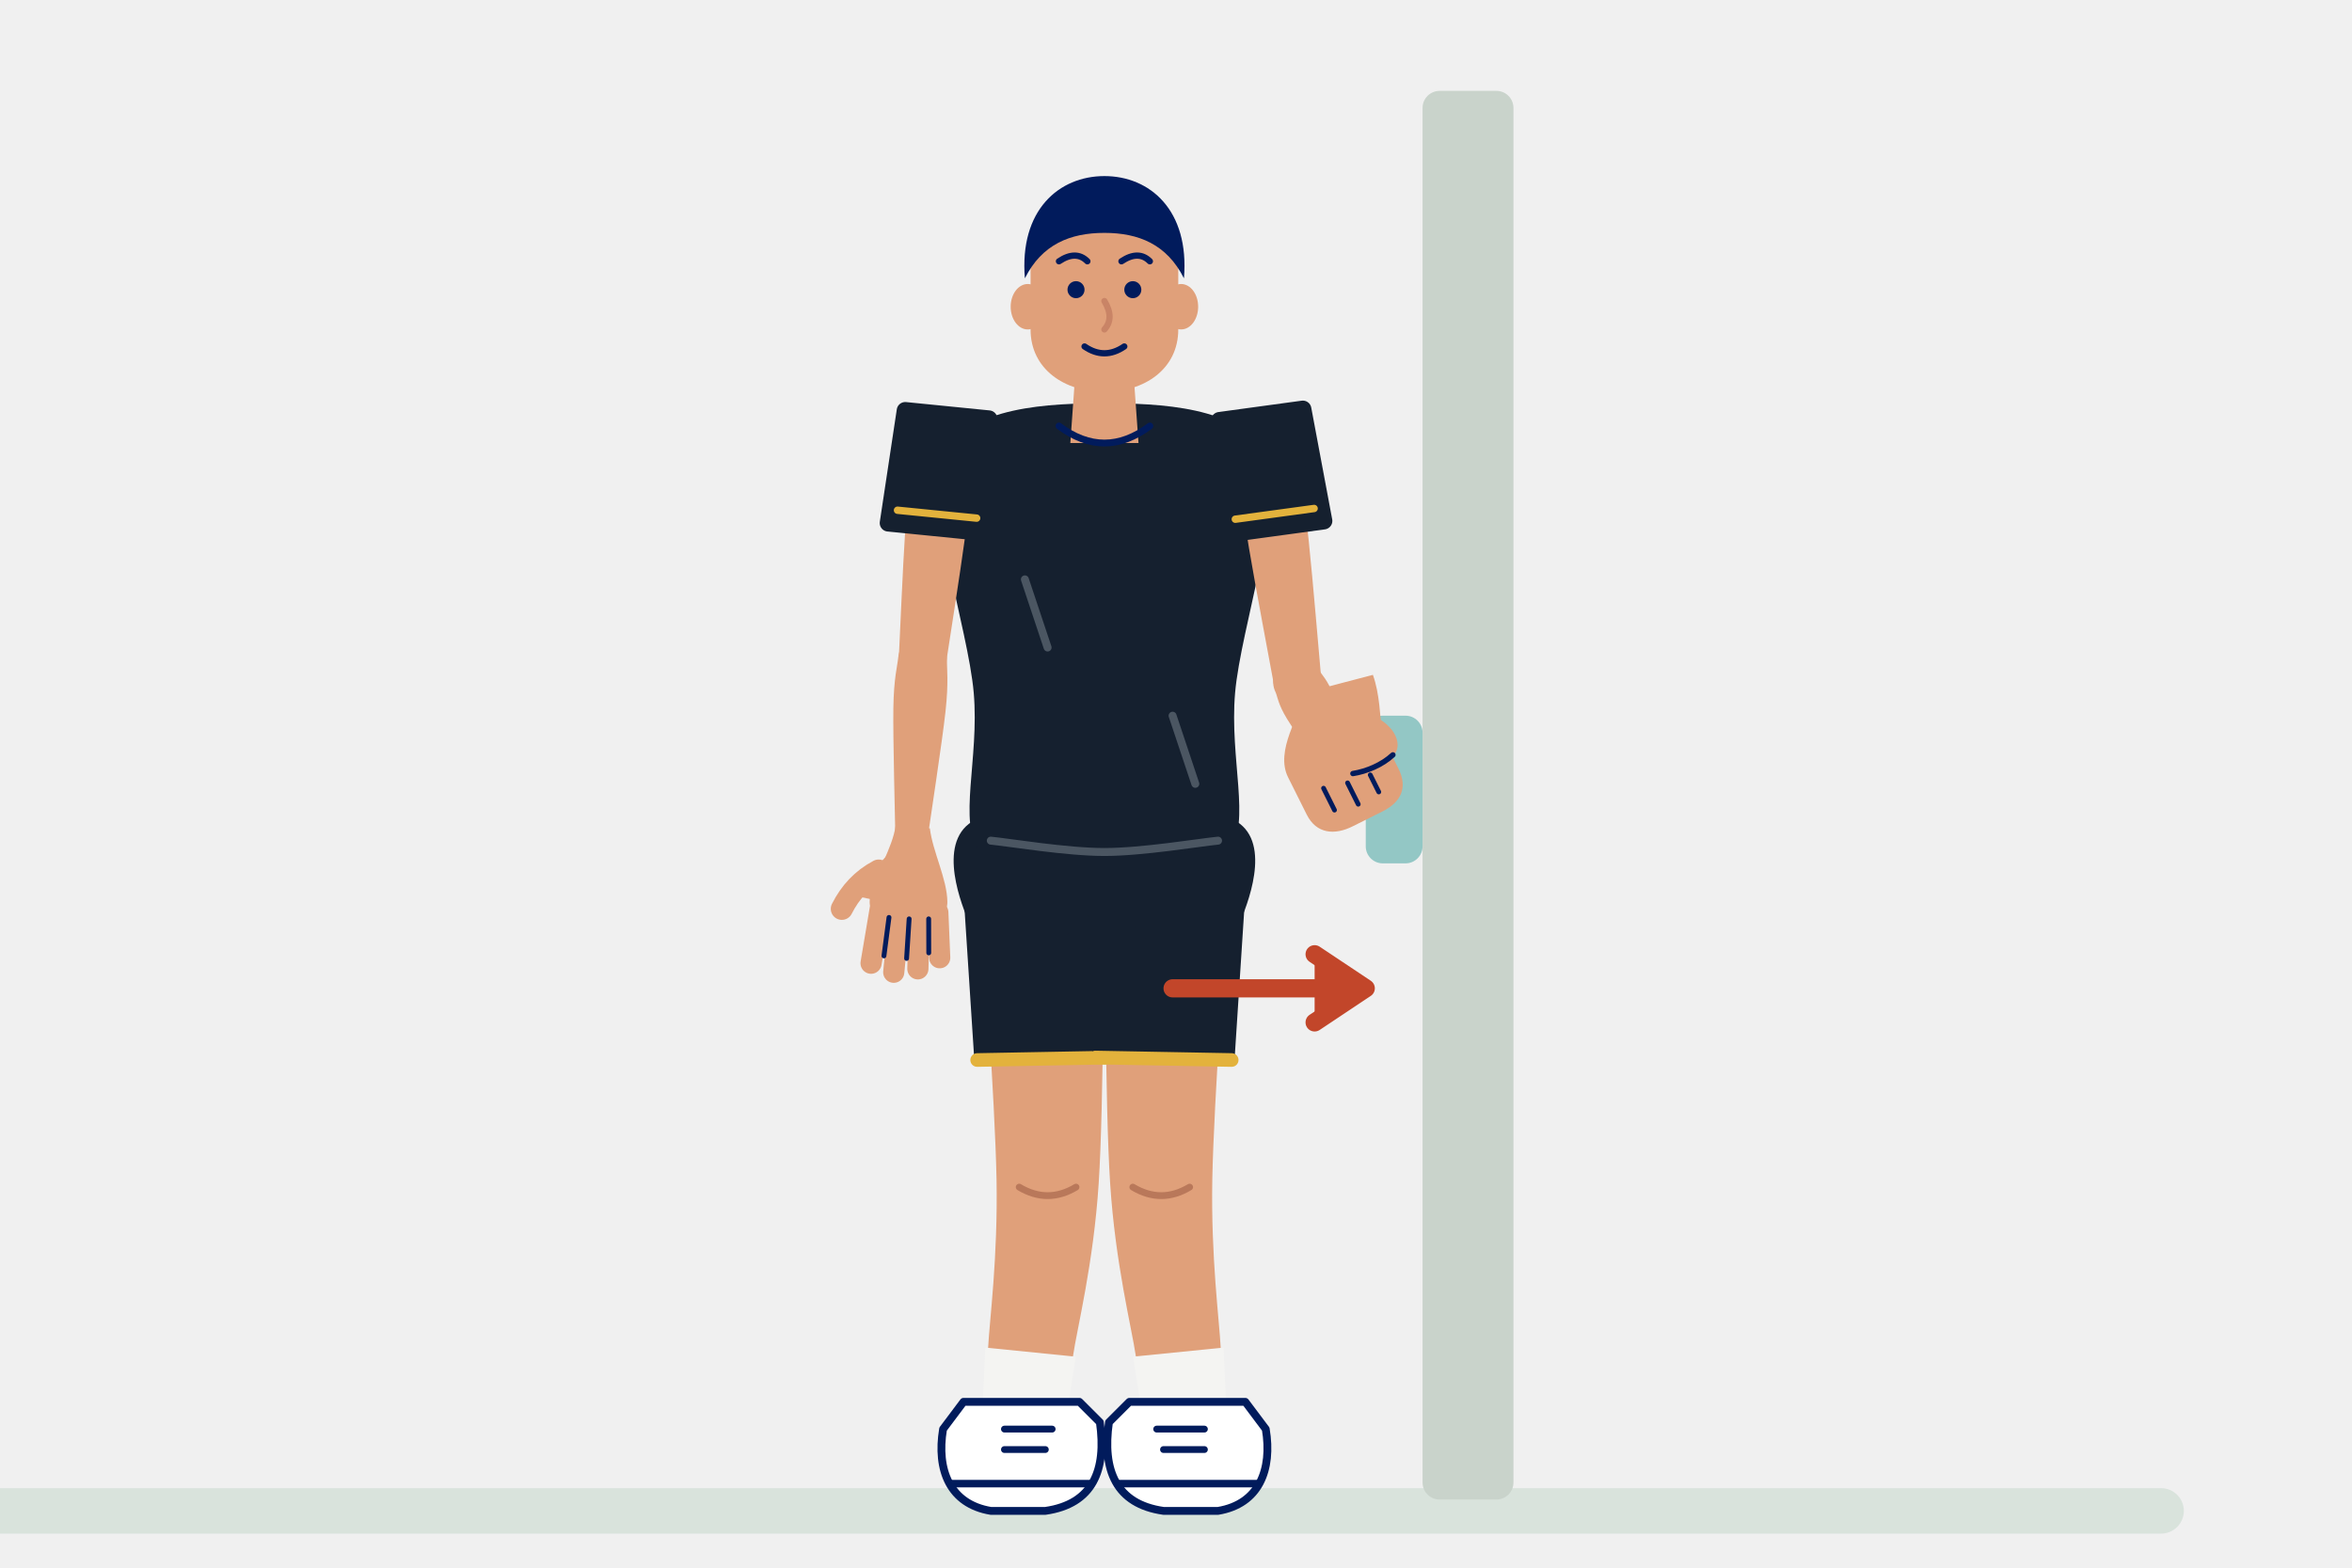
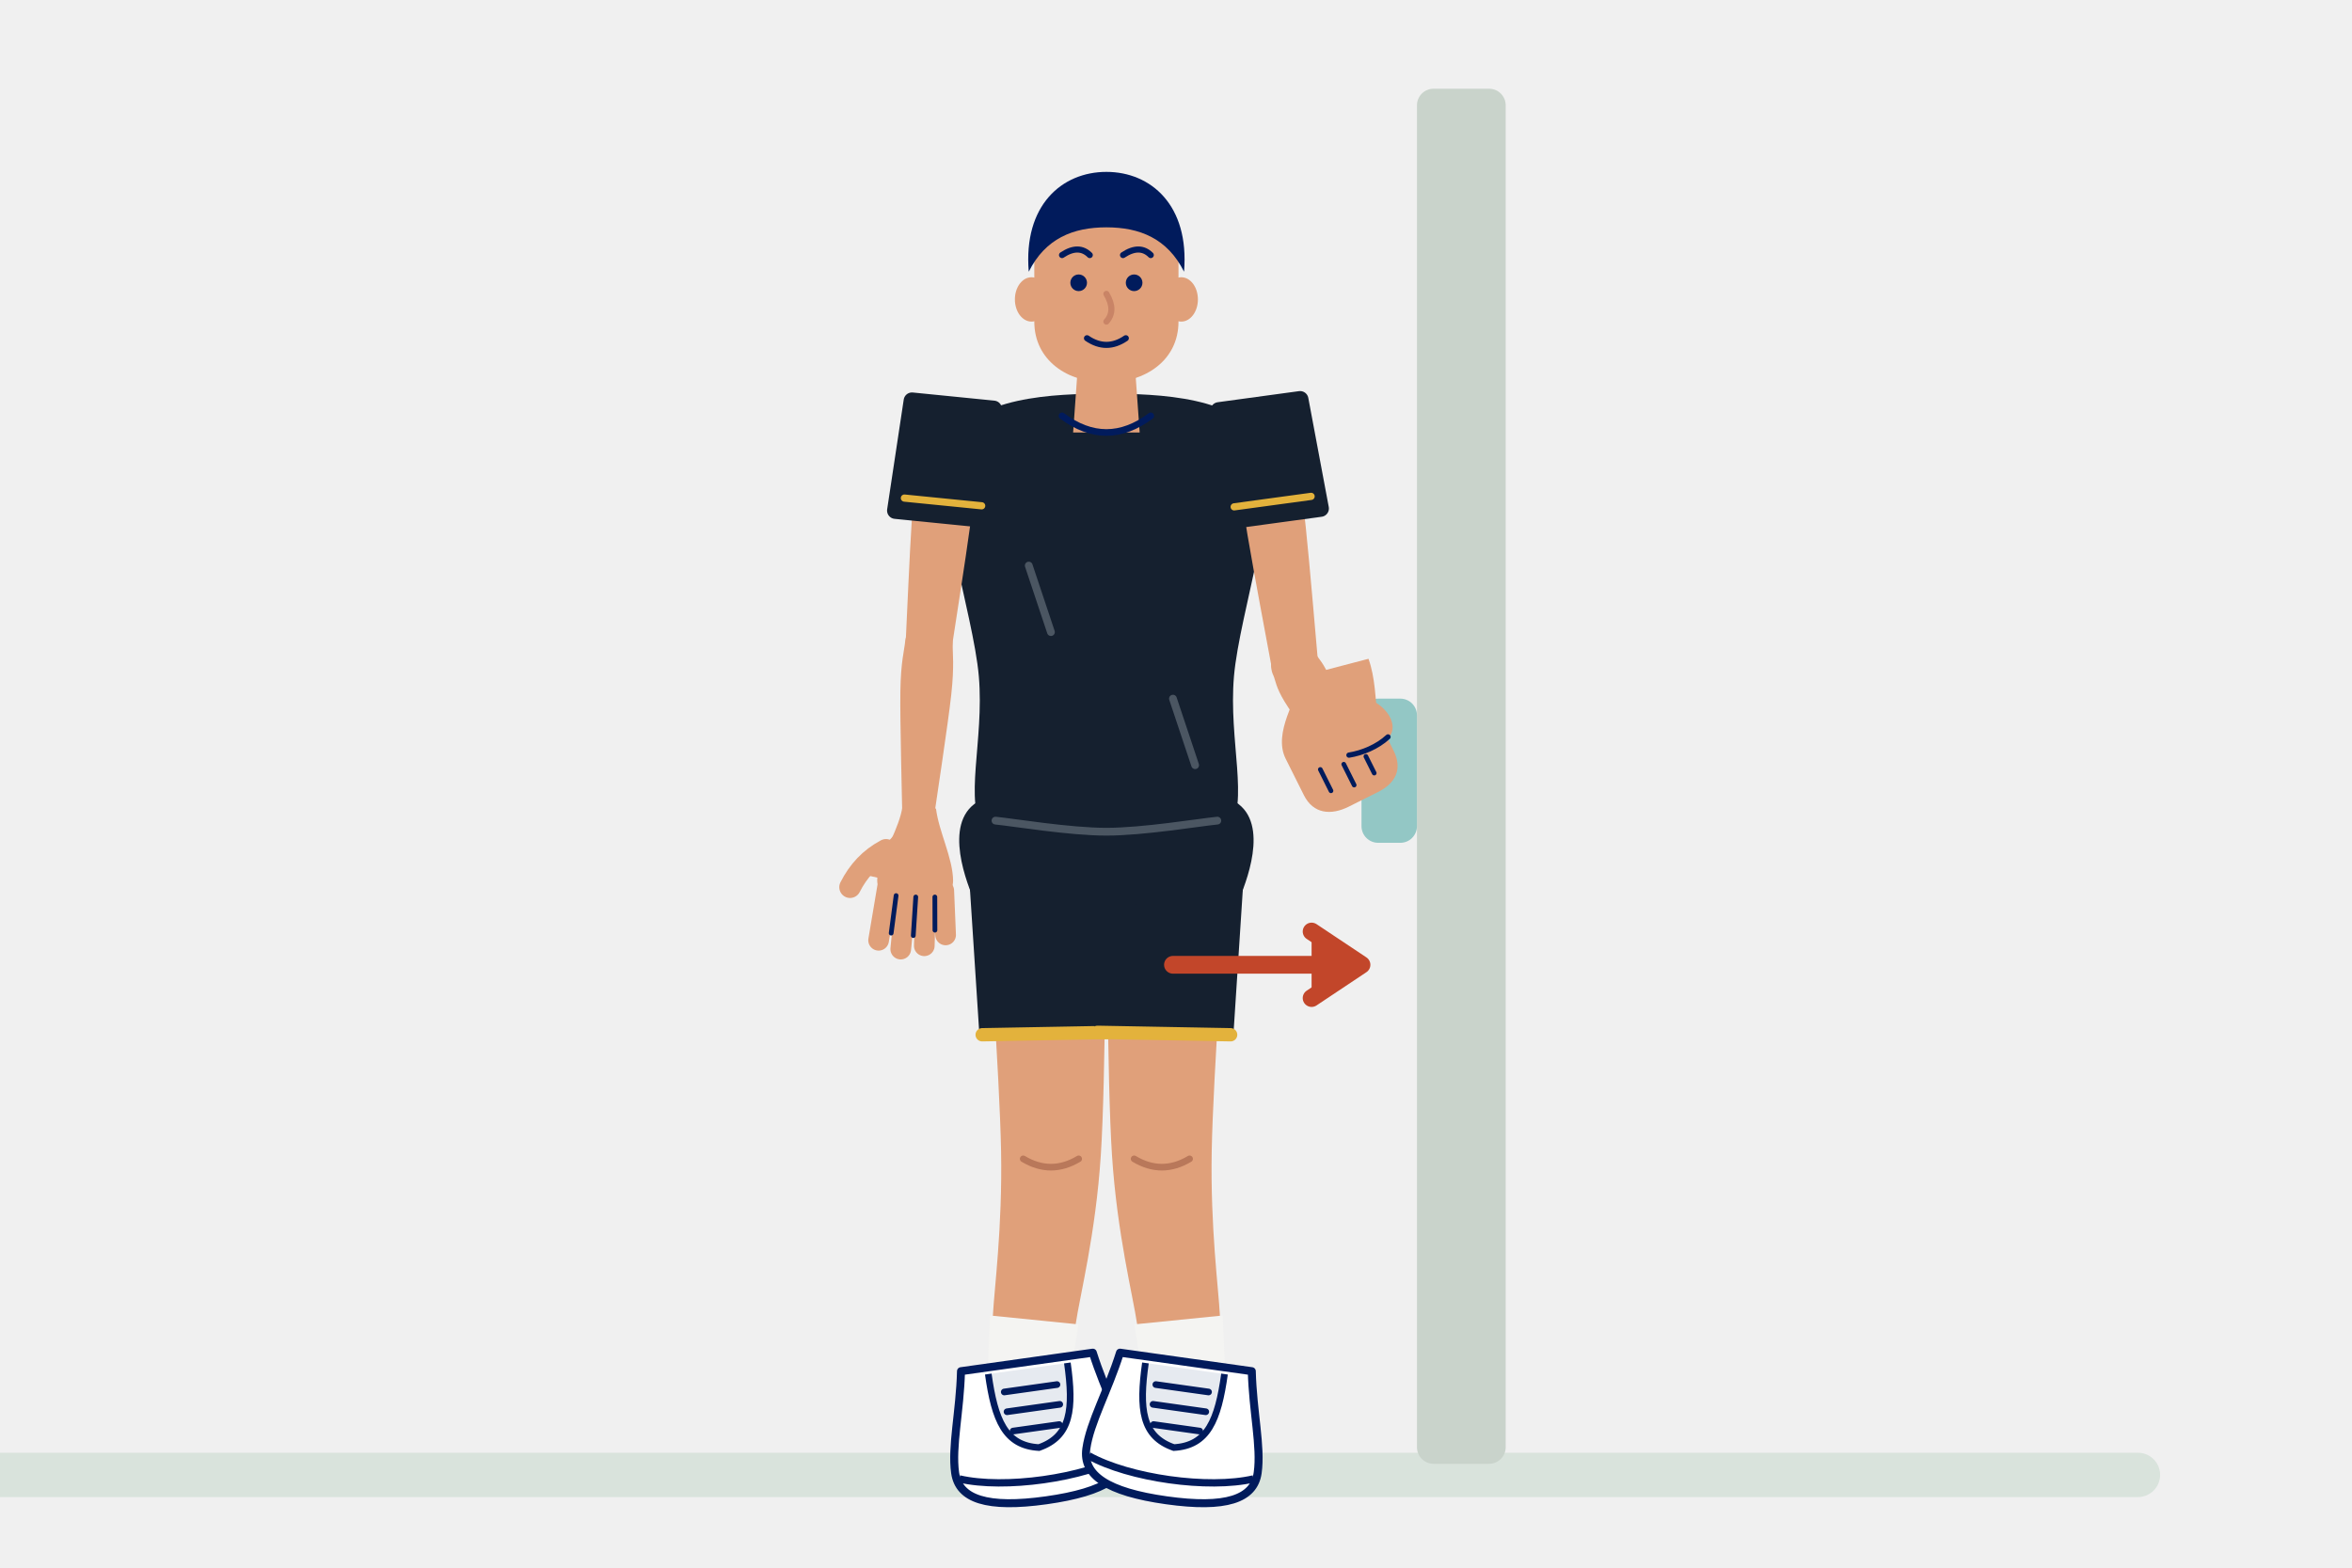
- <svg xmlns="http://www.w3.org/2000/svg" viewBox="55.6 24.0 414.0 276.0" role="img" aria-label="External Rotation, press gently, hold 5 seconds">
+ <svg xmlns="http://www.w3.org/2000/svg" viewBox="50.5 24.0 424.1 282.7" role="img" aria-label="External Rotation, press gently, hold 5 seconds">
  <rect x="40" y="286" width="400" height="8" rx="4" fill="#d9e3dc" />
  <rect x="306" y="40" width="16" height="248" rx="3" fill="#c9d3cb" />
  <rect x="296" y="150" width="10" height="26" rx="3" fill="#93c7c5" />
  <path d="M243.56 271.75 C243.79 270.27 244.72 264.33 244.96 262.85 L229.03 261.25 C228.97 262.75 228.7 268.76 228.64 270.26 Z" fill="#f4f4f2" />
  <path d="M228 178.2 C228.5 187.11 230.75 217.78 231.01 231.63 C231.26 245.48 229.78 256.36 229.53 261.3 L244.46 262.8 C245.21 257.72 248.07 246.53 248.99 232.37 C249.92 218.2 249.83 186.89 250 177.8 A11 11 0 0 0 228 178.2 Z" fill="#e0a07a" />
  <path d="M235 233 q5 3 10 0" fill="none" stroke="#b9785a" stroke-width="1.2" stroke-linecap="round" stroke-linejoin="round" />
  <path d="M225 178.26 C225.35 183.65 226.75 205.24 227.1 210.63 L252.1 210.17 C252.25 204.76 252.85 183.15 253 177.74 A14 14 0 0 0 225 178.26 Z" fill="#15202f" />
  <path d="M227.6 210.62 L251.6 210.18" fill="none" stroke="#e3b23c" stroke-width="2.4" stroke-linecap="round" stroke-linejoin="round" />
-   <g transform="translate(236 272) scale(-1.2 1.2)">
-     <path d="M-11 2 C-12 9 -10 14 -3 15 L5 15 C11 14 13 9 12 3 L9 -1 L-8 -1 Z" fill="#FFFFFF" stroke="#011B5C" stroke-width="1.15" stroke-linejoin="round" />
-     <path d="M-10 11 H11" fill="none" stroke="#011B5C" stroke-width="1.1" />
-     <path d="M-4 3 h7 M-3 6 h6" stroke="#011B5C" stroke-width="1" stroke-linecap="round" />
+   <g transform="translate(236 272) rotate(-8) scale(-1.2 1.2)">
+     <path d="M-10 -2 C-11 4 -13 9 -13 13 C-13 17 -9 19 0 19 C9 19 13 17 13 13 C13 9 11 4 10 -2 Z" fill="#FFFFFF" stroke="#011B5C" stroke-width="1.2" stroke-linejoin="round" />
+     <path d="M-12.5 14 C-6 16.5 6 16.5 12.5 14" fill="none" stroke="#011B5C" stroke-width="1.1" />
+     <path d="M-6 -1 C-6 6 -5 10 0 11 C5 10 6 6 6 -1" fill="#e6eaf0" stroke="#011B5C" stroke-width="1" />
+     <path d="M-4 2 h8 M-4 5 h8 M-3.5 8 h7" stroke="#011B5C" stroke-width="1" stroke-linecap="round" />
  </g>
  <path d="M271.36 270.26 C271.3 268.76 271.03 262.75 270.97 261.25 L255.04 262.85 C255.28 264.33 256.21 270.27 256.44 271.75 Z" fill="#f4f4f2" />
  <path d="M250 177.8 C250.17 186.89 250.08 218.2 251.01 232.37 C251.93 246.53 254.79 257.72 255.54 262.8 L270.47 261.3 C270.22 256.36 268.74 245.48 268.99 231.63 C269.25 217.78 271.5 187.11 272 178.2 A11 11 0 0 0 250 177.8 Z" fill="#e0a07a" />
  <path d="M255 233 q5 3 10 0" fill="none" stroke="#b9785a" stroke-width="1.2" stroke-linecap="round" stroke-linejoin="round" />
  <path d="M247 177.74 C247.15 183.15 247.75 204.76 247.9 210.17 L272.9 210.63 C273.25 205.24 274.65 183.65 275 178.26 A14 14 0 0 0 247 177.74 Z" fill="#15202f" />
  <path d="M248.4 210.18 L272.4 210.62" fill="none" stroke="#e3b23c" stroke-width="2.4" stroke-linecap="round" stroke-linejoin="round" />
-   <g transform="translate(264 272) scale(1.2 1.2)">
-     <path d="M-11 2 C-12 9 -10 14 -3 15 L5 15 C11 14 13 9 12 3 L9 -1 L-8 -1 Z" fill="#FFFFFF" stroke="#011B5C" stroke-width="1.15" stroke-linejoin="round" />
-     <path d="M-10 11 H11" fill="none" stroke="#011B5C" stroke-width="1.1" />
-     <path d="M-4 3 h7 M-3 6 h6" stroke="#011B5C" stroke-width="1" stroke-linecap="round" />
+   <g transform="translate(264 272) rotate(8) scale(1.2 1.2)">
+     <path d="M-10 -2 C-11 4 -13 9 -13 13 C-13 17 -9 19 0 19 C9 19 13 17 13 13 C13 9 11 4 10 -2 Z" fill="#FFFFFF" stroke="#011B5C" stroke-width="1.2" stroke-linejoin="round" />
+     <path d="M-12.5 14 C-6 16.5 6 16.5 12.5 14" fill="none" stroke="#011B5C" stroke-width="1.1" />
+     <path d="M-6 -1 C-6 6 -5 10 0 11 C5 10 6 6 6 -1" fill="#e6eaf0" stroke="#011B5C" stroke-width="1" />
+     <path d="M-4 2 h8 M-4 5 h8 M-3.5 8 h7" stroke="#011B5C" stroke-width="1" stroke-linecap="round" />
  </g>
  <path d="M228 168 C235.67 165 264.33 165 272 168 C279.67 171 275.67 182 274 186 C272.33 190 266 192.33 262 192 C258 191.67 254 184 250 184 C246 184 242 191.67 238 192 C234 192.33 227.67 190 226 186 C224.33 182 220.33 171 228 168 Z" fill="#15202f" />
  <path d="M228 174 C224.17 168.67 228 157.67 227 146 C226 134.33 218.17 112.5 222 104 C225.83 95.5 240.67 95 250 95 C259.33 95 274.17 95.5 278 104 C281.83 112.5 274 134.33 273 146 C272 157.67 275.83 168.67 272 174 C268.17 179.33 257.33 178 250 178 C242.67 178 231.83 179.33 228 174 Z" fill="#15202f" />
  <path d="M230 172 C233.33 172.33 243.33 174 250 174 C256.67 174 266.67 172.33 270 172" fill="none" stroke="#4b5662" stroke-width="1.4" stroke-linecap="round" stroke-linejoin="round" />
  <path d="M236 126 C236.67 128 239.33 136 240 138" fill="none" stroke="#4b5662" stroke-width="1.4" stroke-linecap="round" stroke-linejoin="round" />
  <path d="M262 150 C262.67 152 265.33 160 266 162" fill="none" stroke="#4b5662" stroke-width="1.4" stroke-linecap="round" stroke-linejoin="round" />
  <path d="M244 102 L256 102 L255 88 L245 88 Z" fill="#e0a07a" />
  <path d="M242 99 q8 6 16 0" fill="none" stroke="#011B5C" stroke-width="1.2" stroke-linecap="round" stroke-linejoin="round" />
  <g transform="translate(250 76) rotate(0)">
    <ellipse cx="-13.5" cy="2" rx="3" ry="4" fill="#e0a07a" />
    <ellipse cx="13.5" cy="2" rx="3" ry="4" fill="#e0a07a" />
    <path d="M-13 -6 C-13 -16 -7 -19 0 -19 C7 -19 13 -16 13 -6 L13 6 C13 13 7 17 0 17 C-7 17 -13 13 -13 6 Z" fill="#e0a07a" />
    <path d="M-14 -3 C-15 -15 -8 -21 0 -21 C8 -21 15 -15 14 -3 C11 -9 6 -11 0 -11 C-6 -11 -11 -9 -14 -3 Z" fill="#011B5C" />
    <circle cx="-5" cy="-1" r="1.5" fill="#011B5C" />
    <circle cx="5" cy="-1" r="1.5" fill="#011B5C" />
    <path d="M-8 -6 q3 -2 5 0 M3 -6 q3 -2 5 0" fill="none" stroke="#011B5C" stroke-width="1.1" stroke-linecap="round" stroke-linejoin="round" />
    <path d="M0 1 q1.8 3 0 5" fill="none" stroke="#c98466" stroke-width="1.1" stroke-linecap="round" stroke-linejoin="round" />
    <path d="M-3.5 9 q3.5 2.4 7 0" fill="none" stroke="#011B5C" stroke-width="1.1" stroke-linecap="round" stroke-linejoin="round" />
  </g>
  <path d="M213.71 139.73 C213.57 141.22 212.93 143.32 212.85 148.67 C212.77 154.02 213.15 167.97 213.21 171.83 L218.79 172.17 C219.33 168.35 221.45 154.56 222.03 149.25 C222.61 143.93 222.25 141.76 222.29 140.27 A4.3 4.3 0 0 0 213.71 139.73 Z" fill="#e0a07a" />
  <path d="M216.43 99.44 C216.18 102.45 215.36 110.78 214.93 117.47 C214.49 124.16 214.01 135.9 213.82 139.58 A4.2 4.2 0 0 0 222.18 140.42 C222.73 136.77 224.57 125.17 225.47 118.53 C226.37 111.88 227.22 103.55 227.57 100.56 Z" fill="#e0a07a" />
  <path d="M214.94 96.28 L211.95 116.08 L228.67 117.75 L229.66 97.75 Z" fill="#15202f" stroke="#15202f" stroke-width="3" stroke-linecap="round" stroke-linejoin="round" />
  <path d="M213.58 113.83 C215.9 114.06 225.19 114.99 227.51 115.22" fill="none" stroke="#e3b23c" stroke-width="1.3" stroke-linecap="round" stroke-linejoin="round" />
  <g transform="translate(216 172) rotate(183.58) scale(-1.08 1.08)">
    <path d="M-2.7 2.2 C-3 -1.4 -5.4 -5.6 -6.1 -9.4 C-6.4 -11.6 -5.4 -12.6 -3.6 -12.6 L3.8 -12.6 C5.6 -12.6 6.6 -11.4 6.5 -9.6 C6.2 -5.8 3.6 -1.6 2.9 2.2 Z" fill="#e0a07a" />
    <path d="M-4.35 -11.4 Q-4.87 -16.32 -5.29 -20.35" fill="none" stroke="#e0a07a" stroke-width="3.45" stroke-linecap="round" stroke-linejoin="round" />
    <path d="M-1.15 -11.4 Q-1.35 -17.01 -1.51 -21.59" fill="none" stroke="#e0a07a" stroke-width="3.45" stroke-linecap="round" stroke-linejoin="round" />
    <path d="M2.05 -11.4 Q2.23 -16.57 2.38 -20.79" fill="none" stroke="#e0a07a" stroke-width="3.45" stroke-linecap="round" stroke-linejoin="round" />
    <path d="M5.05 -11.4 Q5.48 -15.45 5.82 -18.76" fill="none" stroke="#e0a07a" stroke-width="3.45" stroke-linecap="round" stroke-linejoin="round" />
    <path d="M-5 -5.2 C-7.6 -6.8 -9.4 -9 -10.6 -11.8" fill="none" stroke="#e0a07a" stroke-width="3.6" stroke-linecap="round" stroke-linejoin="round" />
    <path d="M-3.6 -2.4 C-5.8 -5.2 -7.6 -7 -9.6 -9.4 L-5.6 -10 Z" fill="#e0a07a" />
    <path d="M-3.27 -19.03 L-2.84 -12.72" fill="none" stroke="#011B5C" stroke-width="0.79" stroke-linecap="round" stroke-linejoin="round" />
    <path d="M0.44 -19.21 L0.45 -12.75" fill="none" stroke="#011B5C" stroke-width="0.79" stroke-linecap="round" stroke-linejoin="round" />
    <path d="M3.99 -18.08 L3.63 -12.55" fill="none" stroke="#011B5C" stroke-width="0.79" stroke-linecap="round" stroke-linejoin="round" />
  </g>
  <path d="M280.15 145.92 C280.48 146.69 280.57 147.98 282.13 150.54 C283.68 153.09 288.27 159.47 289.5 161.25 L294.5 158.75 C293.81 156.69 291.46 149.2 290.35 146.42 C289.24 143.64 288.26 142.8 287.85 142.08 A4.3 4.3 0 0 0 280.15 145.92 Z" fill="#e0a07a" />
  <path d="M272.45 100.76 C272.95 104.05 274.22 113.21 275.45 120.52 C276.68 127.82 279.11 140.56 279.84 144.57 A4.2 4.2 0 0 0 288.16 143.43 C287.79 139.37 286.72 126.45 285.95 119.08 C285.18 111.72 283.95 102.55 283.55 99.24 Z" fill="#e0a07a" />
  <path d="M270.26 98.03 L271.97 117.98 L288.62 115.71 L284.93 96.03 Z" fill="#15202f" stroke="#15202f" stroke-width="3" stroke-linecap="round" stroke-linejoin="round" />
  <path d="M273.04 115.41 C275.35 115.1 284.6 113.84 286.91 113.52" fill="none" stroke="#e3b23c" stroke-width="1.3" stroke-linecap="round" stroke-linejoin="round" />
  <path transform="translate(292 160) rotate(153.43) scale(-1.05 1.05)" d="M0.4 14.8 C-2.2 11.8 -8.6 8.4 -8.6 3.4 V-3.6 C-8.6 -7.2 -6 -8.8 -2.6 -8.8 H3 C6.4 -8.8 8.6 -7.2 8.6 -3.6 V2.4 C9.8 5.8 11.4 9 11.8 12.4 Z" fill="#e0a07a" />
  <g transform="translate(292 160) rotate(153.43) scale(-1.05 1.05)">
    <path d="M4.4 -8.2 C1.6 -8.2 -1.4 -8 -4 -7.5 C-6.6 -7 -7.9 -5.8 -7.9 -3.4 V0.2 Q-7.9 2 -6 2 Q-4.2 2 -4.1 0.6 Q-4 2.8 -2.1 2.8 Q-0.2 2.8 -0.1 0.9 Q0 3.1 1.9 3.1 Q3.8 3.1 3.9 1 L4.4 -1 Z" fill="#e0a07a" />
    <path d="M3.9 -8.2 H4.6 C6.6 -8.2 7.9 -7 7.9 -4.6 V0.9 Q7.9 2.9 5.9 2.9 Q3.95 2.9 3.9 1 Z" fill="#e0a07a" />
    <path d="M4.4 8.4 C7.2 8 9.8 6 10.5 2.8 C10.9 0.8 10.2 -0.9 8.6 -1.3 C6.4 -1.8 3.6 -1.6 1.6 -1.1 C0.2 -0.7 -0.3 0.9 0.6 1.9 C1.4 2.8 3.4 3 5.4 3.1 C6.2 4.4 5.8 6.4 4.4 8.4 Z" fill="#e0a07a" />
    <path d="M1.4 -0.9 C3.6 -1.6 6.4 -1.8 8.8 -1.1" fill="none" stroke="#011B5C" stroke-width="0.9" stroke-linecap="round" />
    <path d="M3.9 -5.6 V-2.4 M-0.1 -5.9 V-1.9 M-4.1 -5 V-0.9" fill="none" stroke="#011B5C" stroke-width="0.8" stroke-linecap="round" />
  </g>
  <g fill="none" stroke="#c2462a" stroke-width="3.2" stroke-linecap="round" stroke-linejoin="round">
    <path d="M262 198 Q279 198 287 198" />
    <path d="M287 204 L296 198 L287 192" fill="#c2462a" />
  </g>
</svg>
